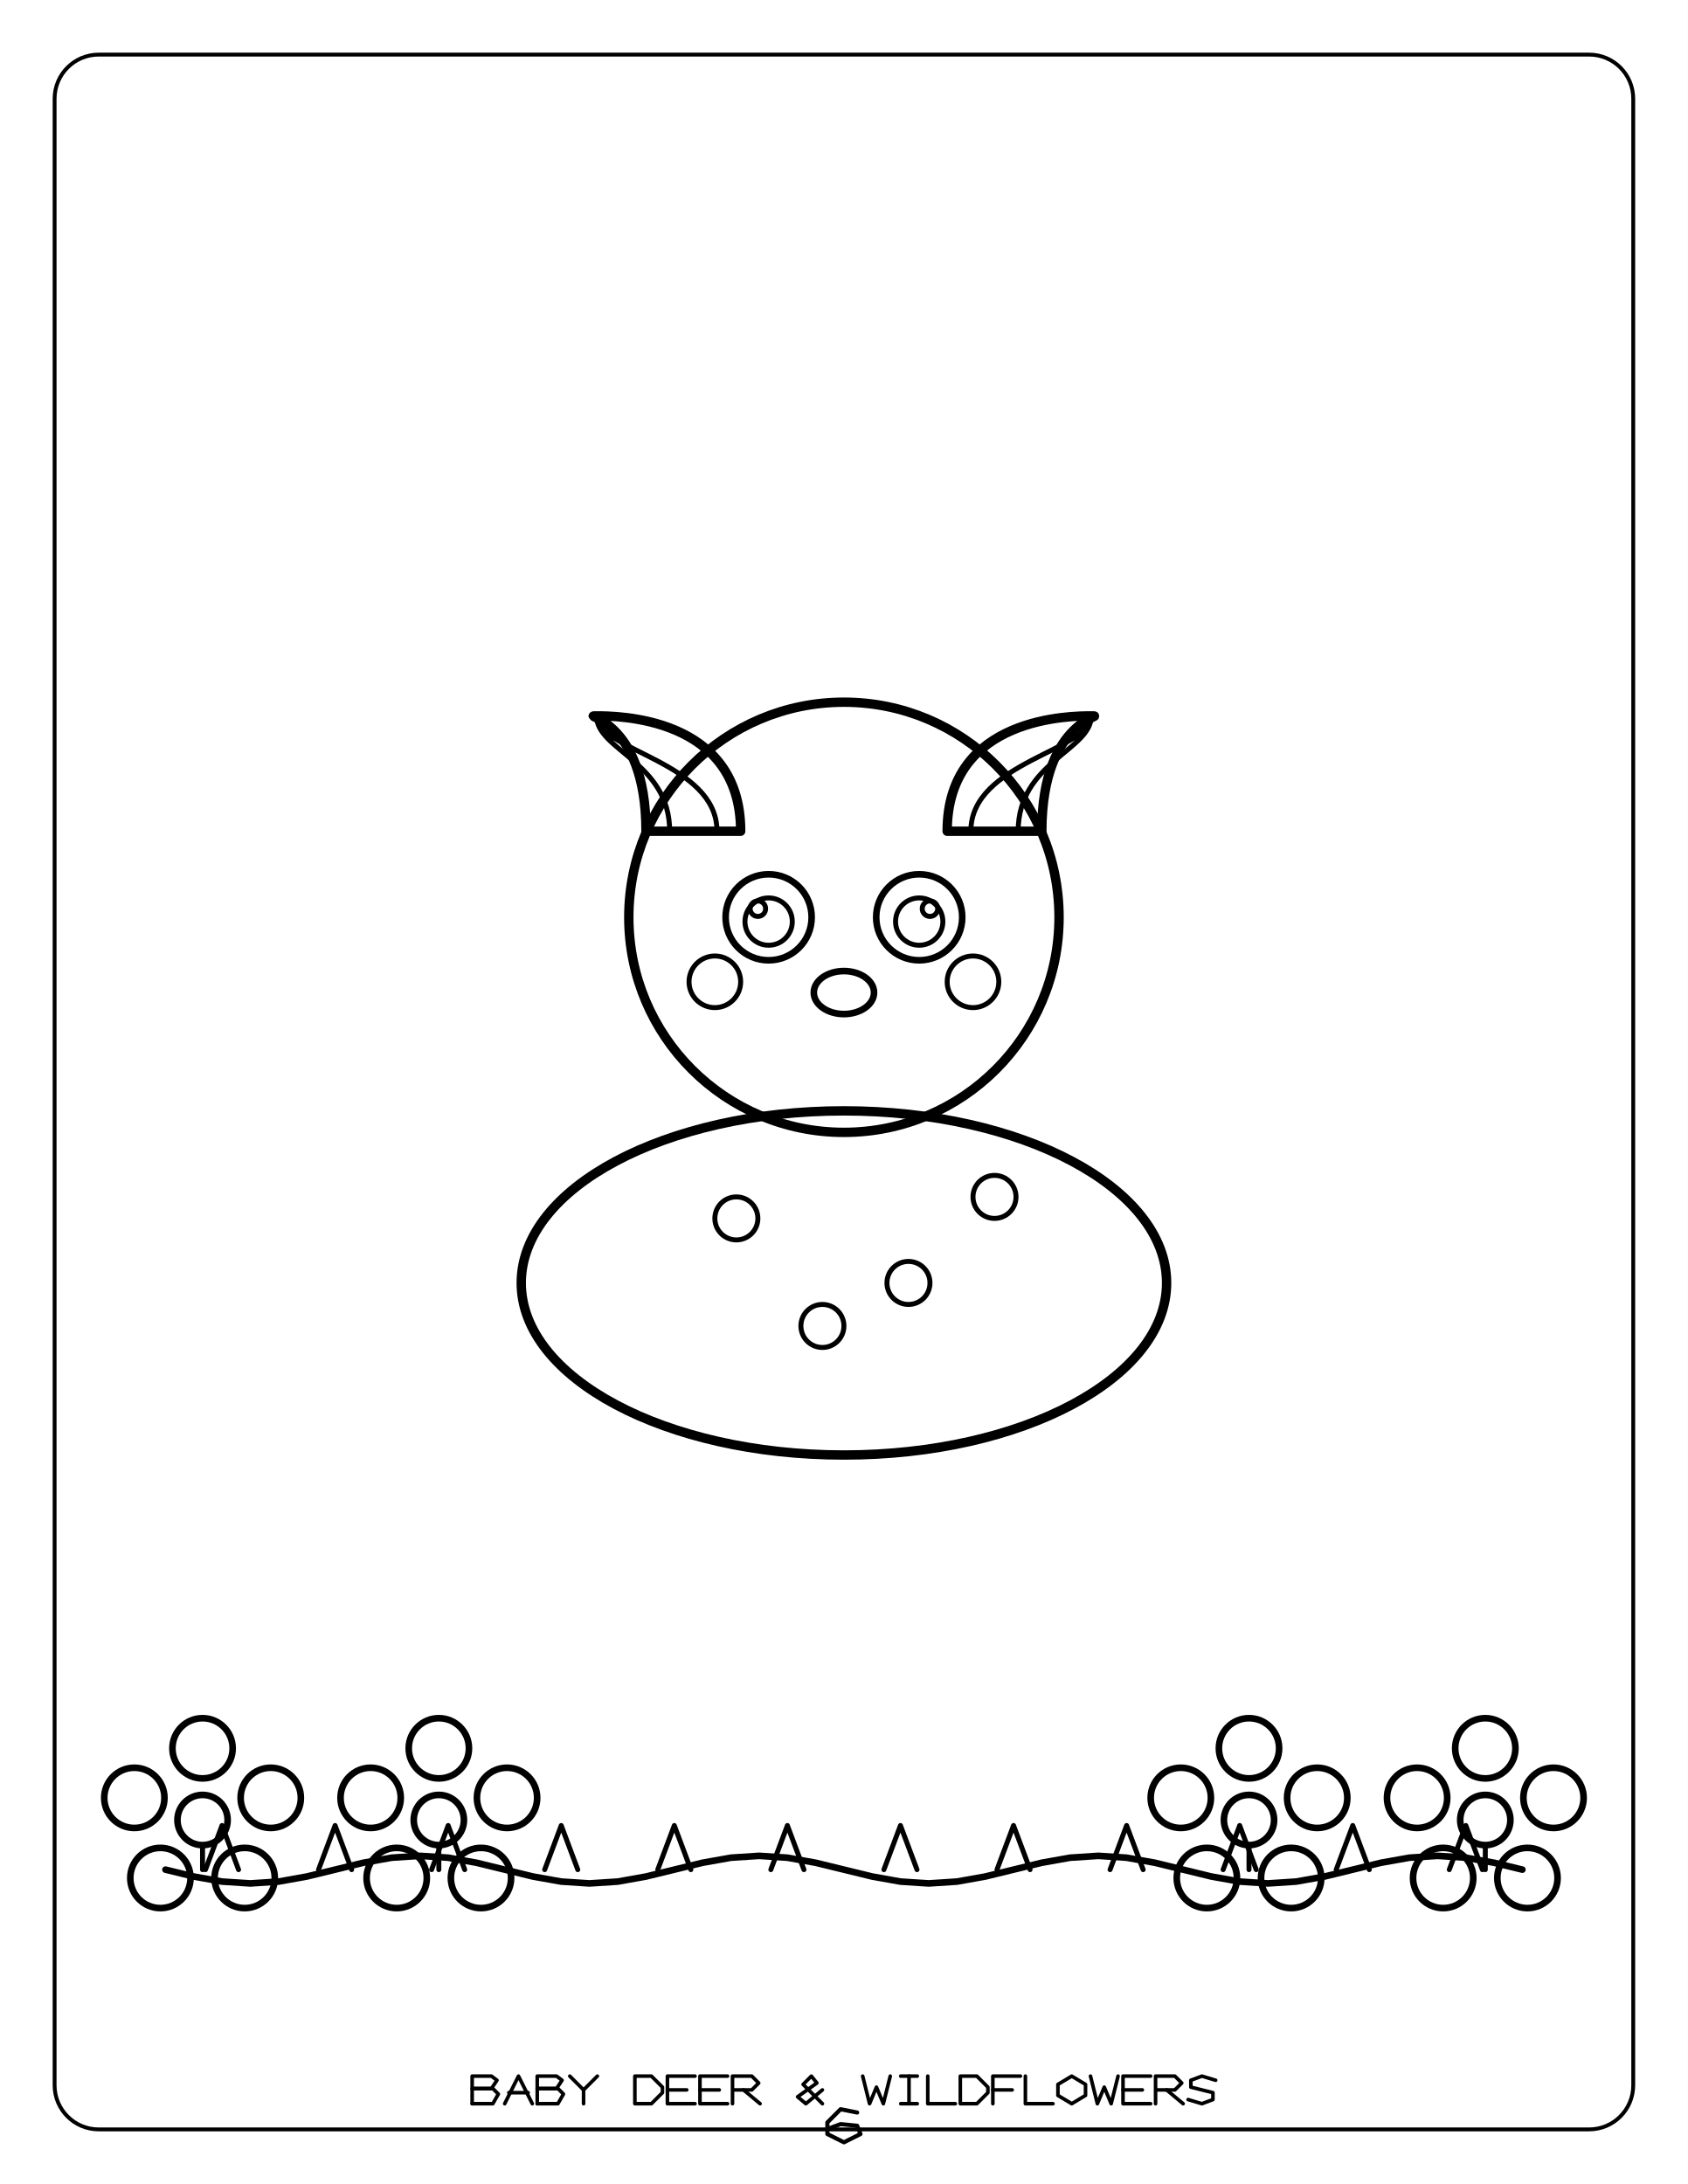
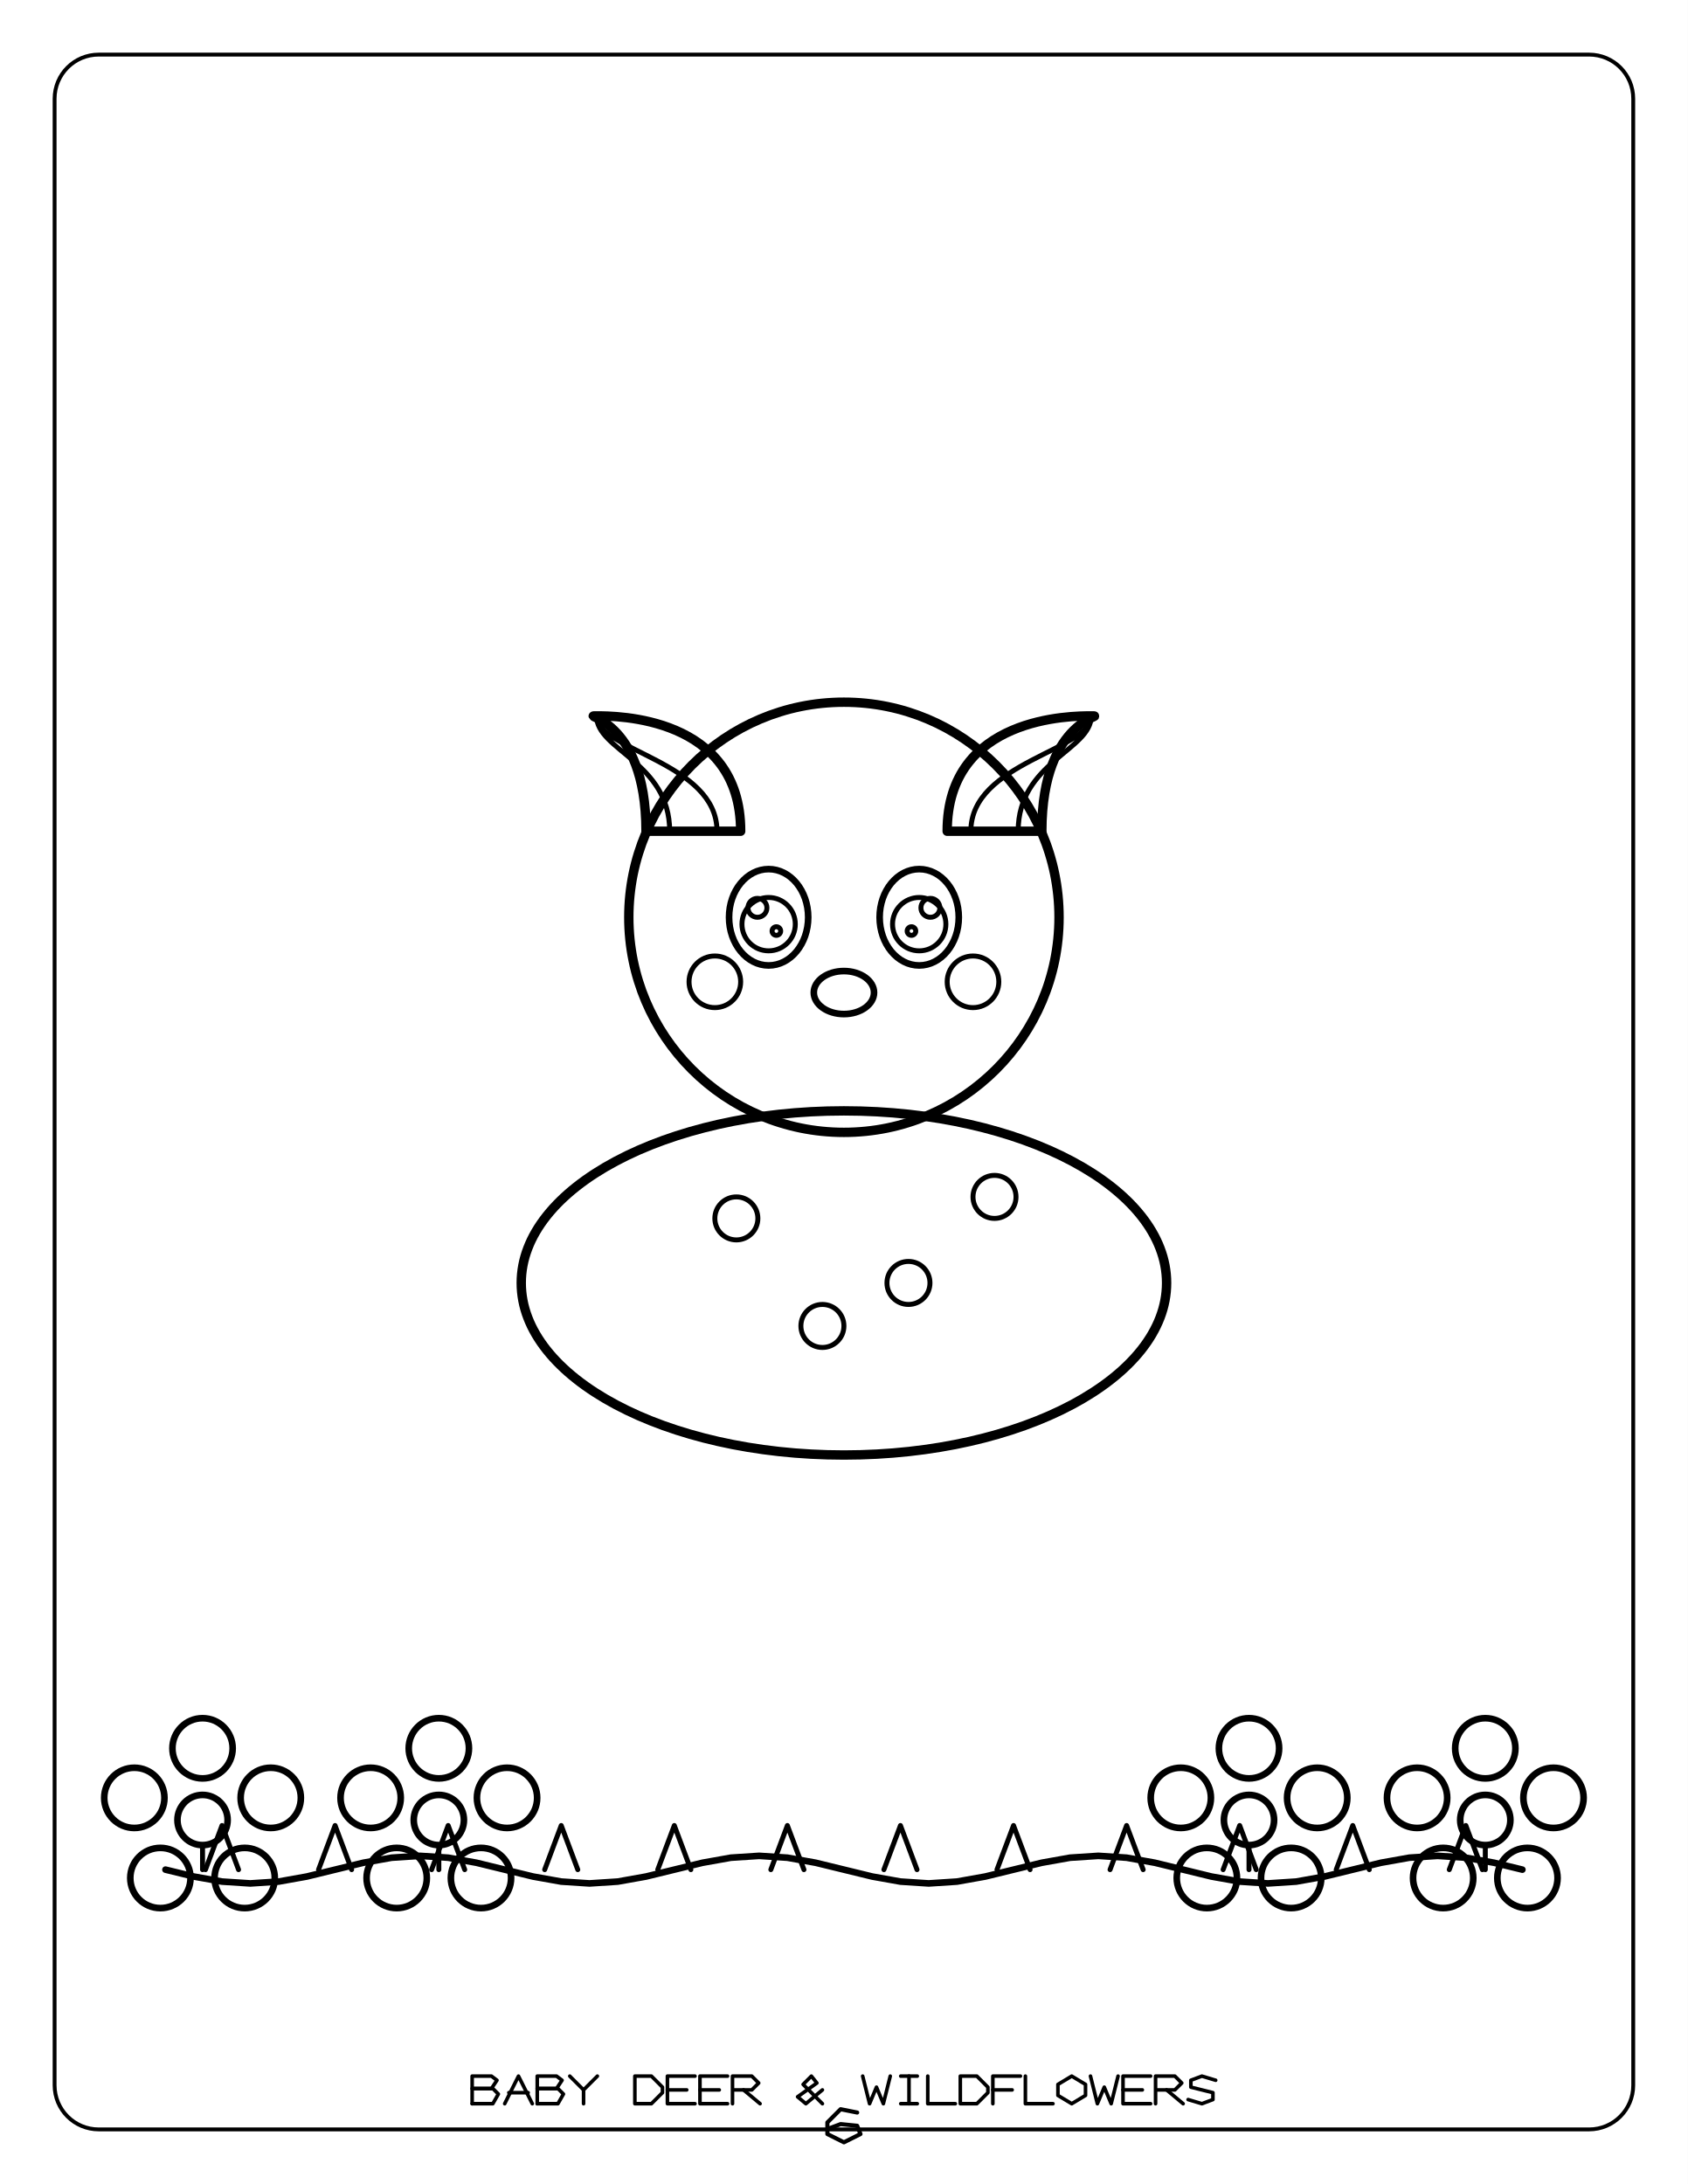
<svg xmlns="http://www.w3.org/2000/svg" width="612" height="792" viewBox="0 0 612 792">
  <rect x="0" y="0" width="612" height="792" fill="white" />
  <path d="M 35.8 19.8 L 576.2 19.8 C 585.04 19.8 592.2 26.96 592.2 35.8 L 592.2 756.2 C 592.2 765.04 585.04 772.2 576.2 772.2 L 35.8 772.2 C 26.96 772.2 19.8 765.04 19.8 756.2 L 19.8 35.8 C 19.8 26.96 26.96 19.8 35.8 19.8 Z" fill="none" stroke="black" stroke-width="1.4" stroke-linecap="round" stroke-linejoin="round" />
  <path d="M 423 465.24 C 423 499.7 370.62 527.64 306 527.64 C 241.38 527.64 189 499.7 189 465.24 C 189 430.78 241.38 402.84 306 402.84 C 370.62 402.84 423 430.78 423 465.24 Z" fill="none" stroke="black" stroke-width="3.4" stroke-linecap="round" stroke-linejoin="round" />
  <path d="M 384 332.64 C 384 375.72 349.08 410.64 306 410.64 C 262.92 410.64 228 375.72 228 332.64 C 228 289.56 262.92 254.64 306 254.64 C 349.08 254.64 384 289.56 384 332.64 Z" fill="none" stroke="black" stroke-width="3.4" stroke-linecap="round" stroke-linejoin="round" />
  <path d="M 234.24 301.44 C 234.24 259.61 209.44 259.61 216.3 259.61 C 223.17 259.61 268.56 259.61 268.56 301.44 Z" fill="none" stroke="black" stroke-width="3.4" stroke-linecap="round" stroke-linejoin="round" />
  <path d="M 242.82 301.44 C 242.82 276.34 216.3 272.16 216.3 259.61 C 216.3 272.16 259.98 276.34 259.98 301.44" fill="none" stroke="black" stroke-width="1.8" stroke-linecap="round" stroke-linejoin="round" />
  <path d="M 343.44 301.44 C 343.44 259.61 388.83 259.61 395.7 259.61 C 402.56 259.61 377.76 259.61 377.76 301.44 Z" fill="none" stroke="black" stroke-width="3.4" stroke-linecap="round" stroke-linejoin="round" />
  <path d="M 352.02 301.44 C 352.02 276.34 395.7 272.16 395.7 259.61 C 395.7 272.16 369.18 276.34 369.18 301.44" fill="none" stroke="black" stroke-width="1.8" stroke-linecap="round" stroke-linejoin="round" />
-   <path d="M 294.3 332.64 C 294.3 341.26 287.32 348.24 278.7 348.24 C 270.08 348.24 263.1 341.26 263.1 332.64 C 263.1 324.02 270.08 317.04 278.7 317.04 C 287.32 317.04 294.3 324.02 294.3 332.64 Z" fill="none" stroke="black" stroke-width="2.4" stroke-linecap="round" stroke-linejoin="round" />
-   <path d="M 287.28 334.2 C 287.28 338.94 283.44 342.78 278.7 342.78 C 273.96 342.78 270.12 338.94 270.12 334.2 C 270.12 329.46 273.96 325.62 278.7 325.62 C 283.44 325.62 287.28 329.46 287.28 334.2 Z" fill="none" stroke="black" stroke-width="1.8" stroke-linecap="round" stroke-linejoin="round" />
-   <path d="M 277.61 329.52 C 277.61 331.07 276.35 332.33 274.8 332.33 C 273.25 332.33 271.99 331.07 271.99 329.52 C 271.99 327.97 273.25 326.71 274.8 326.71 C 276.35 326.71 277.61 327.97 277.61 329.52 Z" fill="none" stroke="black" stroke-width="1.8" stroke-linecap="round" stroke-linejoin="round" />
-   <path d="M 348.9 332.64 C 348.9 341.26 341.92 348.24 333.3 348.24 C 324.68 348.24 317.7 341.26 317.7 332.64 C 317.7 324.02 324.68 317.04 333.3 317.04 C 341.92 317.04 348.9 324.02 348.9 332.64 Z" fill="none" stroke="black" stroke-width="2.4" stroke-linecap="round" stroke-linejoin="round" />
-   <path d="M 341.88 334.2 C 341.88 338.94 338.04 342.78 333.3 342.78 C 328.56 342.78 324.72 338.94 324.72 334.2 C 324.72 329.46 328.56 325.62 333.3 325.62 C 338.04 325.62 341.88 329.46 341.88 334.2 Z" fill="none" stroke="black" stroke-width="1.8" stroke-linecap="round" stroke-linejoin="round" />
-   <path d="M 340.01 329.52 C 340.01 331.07 338.75 332.33 337.2 332.33 C 335.65 332.33 334.39 331.07 334.39 329.52 C 334.39 327.97 335.65 326.71 337.2 326.71 C 338.75 326.71 340.01 327.97 340.01 329.52 Z" fill="none" stroke="black" stroke-width="1.8" stroke-linecap="round" stroke-linejoin="round" />
+   <path d="M 293.05 332.64 C 293.05 342.29 286.63 350.11 278.7 350.11 C 270.77 350.11 264.35 342.29 264.35 332.64 C 264.35 322.99 270.77 315.17 278.7 315.17 C 286.63 315.17 293.05 322.99 293.05 332.64 Z" fill="none" stroke="black" stroke-width="2.4" stroke-linecap="round" stroke-linejoin="round" />
+   <path d="M 288.37 335.14 C 288.37 340.48 284.04 344.81 278.7 344.81 C 273.36 344.81 269.03 340.48 269.03 335.14 C 269.03 329.79 273.36 325.46 278.7 325.46 C 284.04 325.46 288.37 329.79 288.37 335.14 Z" fill="none" stroke="black" stroke-width="1.8" stroke-linecap="round" stroke-linejoin="round" />
+   <path d="M 278.08 329.21 C 278.08 331.1 276.54 332.64 274.64 332.64 C 272.75 332.64 271.21 331.1 271.21 329.21 C 271.21 327.31 272.75 325.78 274.64 325.78 C 276.54 325.78 278.08 327.31 278.08 329.21 Z" fill="none" stroke="black" stroke-width="1.8" stroke-linecap="round" stroke-linejoin="round" />
+   <path d="M 283.07 337.63 C 283.07 338.49 282.37 339.19 281.51 339.19 C 280.65 339.19 279.95 338.49 279.95 337.63 C 279.95 336.77 280.65 336.07 281.51 336.07 C 282.37 336.07 283.07 336.77 283.07 337.63 Z" fill="none" stroke="black" stroke-width="1.8" stroke-linecap="round" stroke-linejoin="round" />
+   <path d="M 347.65 332.64 C 347.65 342.29 341.23 350.11 333.3 350.11 C 325.37 350.11 318.95 342.29 318.95 332.64 C 318.95 322.99 325.37 315.17 333.3 315.17 C 341.23 315.17 347.65 322.99 347.65 332.64 Z" fill="none" stroke="black" stroke-width="2.4" stroke-linecap="round" stroke-linejoin="round" />
+   <path d="M 342.97 335.14 C 342.97 340.48 338.64 344.81 333.3 344.81 C 327.96 344.81 323.63 340.48 323.63 335.14 C 323.63 329.79 327.96 325.46 333.3 325.46 C 338.64 325.46 342.97 329.79 342.97 335.14 Z" fill="none" stroke="black" stroke-width="1.8" stroke-linecap="round" stroke-linejoin="round" />
+   <path d="M 340.79 329.21 C 340.79 331.1 339.25 332.64 337.36 332.64 C 335.46 332.64 333.92 331.1 333.92 329.21 C 333.92 327.31 335.46 325.78 337.36 325.78 C 339.25 325.78 340.79 327.31 340.79 329.21 Z" fill="none" stroke="black" stroke-width="1.8" stroke-linecap="round" stroke-linejoin="round" />
+   <path d="M 332.05 337.63 C 332.05 338.49 331.35 339.19 330.49 339.19 C 329.63 339.19 328.93 338.49 328.93 337.63 C 328.93 336.77 329.63 336.07 330.49 336.07 C 331.35 336.07 332.05 336.77 332.05 337.63 Z" fill="none" stroke="black" stroke-width="1.8" stroke-linecap="round" stroke-linejoin="round" />
  <path d="M 316.92 359.94 C 316.92 364.25 312.03 367.74 306 367.74 C 299.97 367.74 295.08 364.25 295.08 359.94 C 295.08 355.63 299.97 352.14 306 352.14 C 312.03 352.14 316.92 355.63 316.92 359.94 Z" fill="none" stroke="black" stroke-width="2.4" stroke-linecap="round" stroke-linejoin="round" />
  <path d="M 268.56 356.04 C 268.56 361.21 264.37 365.4 259.2 365.4 C 254.03 365.4 249.84 361.21 249.84 356.04 C 249.84 350.87 254.03 346.68 259.2 346.68 C 264.37 346.68 268.56 350.87 268.56 356.04 Z" fill="none" stroke="black" stroke-width="1.8" stroke-linecap="round" stroke-linejoin="round" />
  <path d="M 362.16 356.04 C 362.16 361.21 357.97 365.4 352.8 365.4 C 347.63 365.4 343.44 361.21 343.44 356.04 C 343.44 350.87 347.63 346.68 352.8 346.68 C 357.97 346.68 362.16 350.87 362.16 356.04 Z" fill="none" stroke="black" stroke-width="1.8" stroke-linecap="round" stroke-linejoin="round" />
  <path d="M 274.8 441.84 C 274.8 446.15 271.31 449.64 267 449.64 C 262.69 449.64 259.2 446.15 259.2 441.84 C 259.2 437.53 262.69 434.04 267 434.04 C 271.31 434.04 274.8 437.53 274.8 441.84 Z" fill="none" stroke="black" stroke-width="1.8" stroke-linecap="round" stroke-linejoin="round" />
  <path d="M 337.2 465.24 C 337.2 469.55 333.71 473.04 329.4 473.04 C 325.09 473.04 321.6 469.55 321.6 465.24 C 321.6 460.93 325.09 457.44 329.4 457.44 C 333.71 457.44 337.2 460.93 337.2 465.24 Z" fill="none" stroke="black" stroke-width="1.8" stroke-linecap="round" stroke-linejoin="round" />
  <path d="M 368.4 434.04 C 368.4 438.35 364.91 441.84 360.6 441.84 C 356.29 441.84 352.8 438.35 352.8 434.04 C 352.8 429.73 356.29 426.24 360.6 426.24 C 364.91 426.24 368.4 429.73 368.4 434.04 Z" fill="none" stroke="black" stroke-width="1.8" stroke-linecap="round" stroke-linejoin="round" />
  <path d="M 306 480.84 C 306 485.15 302.51 488.64 298.2 488.64 C 293.89 488.64 290.4 485.15 290.4 480.84 C 290.4 476.53 293.89 473.04 298.2 473.04 C 302.51 473.04 306 476.53 306 480.84 Z" fill="none" stroke="black" stroke-width="1.8" stroke-linecap="round" stroke-linejoin="round" />
  <path d="M 60 678 L 70.25 680.5 L 80.5 682.33 L 90.75 683 L 101 682.33 L 111.25 680.5 L 121.5 678 L 131.75 675.5 L 142 673.67 L 152.25 673 L 162.5 673.67 L 172.75 675.5 L 183 678 L 193.25 680.5 L 203.5 682.33 L 213.75 683 L 224 682.33 L 234.25 680.5 L 244.5 678 L 254.75 675.5 L 265 673.67 L 275.25 673 L 285.5 673.67 L 295.75 675.5 L 306 678 L 316.25 680.5 L 326.5 682.33 L 336.75 683 L 347 682.33 L 357.25 680.5 L 367.5 678 L 377.75 675.5 L 388 673.67 L 398.25 673 L 408.5 673.67 L 418.75 675.5 L 429 678 L 439.25 680.5 L 449.5 682.33 L 459.75 683 L 470 682.33 L 480.25 680.5 L 490.5 678 L 500.75 675.5 L 511 673.67 L 521.25 673 L 531.5 673.67 L 541.75 675.5 L 552 678" fill="none" stroke="black" stroke-width="2.4" stroke-linecap="round" stroke-linejoin="round" />
  <path d="M 82.54 660 C 82.54 665.03 78.47 669.1 73.44 669.1 C 68.41 669.1 64.34 665.03 64.34 660 C 64.34 654.97 68.41 650.9 73.44 650.9 C 78.47 650.9 82.54 654.97 82.54 660 Z" fill="none" stroke="black" stroke-width="2.4" stroke-linecap="round" stroke-linejoin="round" />
  <path d="M 84.36 634 C 84.36 640.03 79.47 644.92 73.44 644.92 C 67.41 644.92 62.52 640.03 62.52 634 C 62.52 627.97 67.41 623.08 73.44 623.08 C 79.47 623.08 84.36 627.97 84.36 634 Z" fill="none" stroke="black" stroke-width="2.4" stroke-linecap="round" stroke-linejoin="round" />
  <path d="M 109.09 651.97 C 109.09 658 104.2 662.89 98.17 662.89 C 92.14 662.89 87.25 658 87.25 651.97 C 87.25 645.93 92.14 641.05 98.17 641.05 C 104.2 641.05 109.09 645.93 109.09 651.97 Z" fill="none" stroke="black" stroke-width="2.4" stroke-linecap="round" stroke-linejoin="round" />
  <path d="M 99.64 681.03 C 99.64 687.07 94.75 691.95 88.72 691.95 C 82.69 691.95 77.8 687.07 77.8 681.03 C 77.8 675 82.69 670.11 88.72 670.11 C 94.75 670.11 99.64 675 99.64 681.03 Z" fill="none" stroke="black" stroke-width="2.4" stroke-linecap="round" stroke-linejoin="round" />
  <path d="M 69.08 681.03 C 69.08 687.07 64.19 691.95 58.16 691.95 C 52.13 691.95 47.24 687.07 47.24 681.03 C 47.24 675 52.13 670.11 58.16 670.11 C 64.19 670.11 69.08 675 69.08 681.03 Z" fill="none" stroke="black" stroke-width="2.4" stroke-linecap="round" stroke-linejoin="round" />
  <path d="M 59.63 651.97 C 59.63 658 54.74 662.89 48.71 662.89 C 42.68 662.89 37.79 658 37.79 651.97 C 37.79 645.93 42.68 641.05 48.71 641.05 C 54.74 641.05 59.63 645.93 59.63 651.97 Z" fill="none" stroke="black" stroke-width="2.4" stroke-linecap="round" stroke-linejoin="round" />
  <path d="M 73.44 669.1 L 73.44 678" fill="none" stroke="black" stroke-width="1.8" stroke-linecap="round" stroke-linejoin="round" />
  <path d="M 168.22 660 C 168.22 665.03 164.15 669.1 159.12 669.1 C 154.09 669.1 150.02 665.03 150.02 660 C 150.02 654.97 154.09 650.9 159.12 650.9 C 164.15 650.9 168.22 654.97 168.22 660 Z" fill="none" stroke="black" stroke-width="2.4" stroke-linecap="round" stroke-linejoin="round" />
  <path d="M 170.04 634 C 170.04 640.03 165.15 644.92 159.12 644.92 C 153.09 644.92 148.2 640.03 148.2 634 C 148.2 627.97 153.09 623.08 159.12 623.08 C 165.15 623.08 170.04 627.97 170.04 634 Z" fill="none" stroke="black" stroke-width="2.4" stroke-linecap="round" stroke-linejoin="round" />
  <path d="M 194.77 651.97 C 194.77 658 189.88 662.89 183.85 662.89 C 177.82 662.89 172.93 658 172.93 651.97 C 172.93 645.93 177.82 641.05 183.85 641.05 C 189.88 641.05 194.77 645.93 194.77 651.97 Z" fill="none" stroke="black" stroke-width="2.4" stroke-linecap="round" stroke-linejoin="round" />
  <path d="M 185.32 681.03 C 185.32 687.07 180.43 691.95 174.4 691.95 C 168.37 691.95 163.48 687.07 163.48 681.03 C 163.48 675 168.37 670.11 174.4 670.11 C 180.43 670.11 185.32 675 185.32 681.03 Z" fill="none" stroke="black" stroke-width="2.4" stroke-linecap="round" stroke-linejoin="round" />
  <path d="M 154.76 681.03 C 154.76 687.07 149.87 691.95 143.84 691.95 C 137.81 691.95 132.92 687.07 132.92 681.03 C 132.92 675 137.81 670.11 143.84 670.11 C 149.87 670.11 154.76 675 154.76 681.03 Z" fill="none" stroke="black" stroke-width="2.4" stroke-linecap="round" stroke-linejoin="round" />
  <path d="M 145.31 651.97 C 145.31 658 140.42 662.89 134.39 662.89 C 128.36 662.89 123.47 658 123.47 651.97 C 123.47 645.93 128.36 641.05 134.39 641.05 C 140.42 641.05 145.31 645.93 145.31 651.97 Z" fill="none" stroke="black" stroke-width="2.4" stroke-linecap="round" stroke-linejoin="round" />
  <path d="M 159.12 669.1 L 159.12 678" fill="none" stroke="black" stroke-width="1.8" stroke-linecap="round" stroke-linejoin="round" />
  <path d="M 461.98 660 C 461.98 665.03 457.91 669.1 452.88 669.1 C 447.85 669.1 443.78 665.03 443.78 660 C 443.78 654.97 447.85 650.9 452.88 650.9 C 457.91 650.9 461.98 654.97 461.98 660 Z" fill="none" stroke="black" stroke-width="2.4" stroke-linecap="round" stroke-linejoin="round" />
  <path d="M 463.8 634 C 463.8 640.03 458.91 644.92 452.88 644.92 C 446.85 644.92 441.96 640.03 441.96 634 C 441.96 627.97 446.85 623.08 452.88 623.08 C 458.91 623.08 463.8 627.97 463.8 634 Z" fill="none" stroke="black" stroke-width="2.4" stroke-linecap="round" stroke-linejoin="round" />
  <path d="M 488.53 651.97 C 488.53 658 483.64 662.89 477.61 662.89 C 471.58 662.89 466.69 658 466.69 651.97 C 466.69 645.93 471.58 641.05 477.61 641.05 C 483.64 641.05 488.53 645.93 488.53 651.97 Z" fill="none" stroke="black" stroke-width="2.4" stroke-linecap="round" stroke-linejoin="round" />
  <path d="M 479.08 681.03 C 479.08 687.07 474.19 691.95 468.16 691.95 C 462.13 691.95 457.24 687.07 457.24 681.03 C 457.24 675 462.13 670.11 468.16 670.11 C 474.19 670.11 479.08 675 479.08 681.03 Z" fill="none" stroke="black" stroke-width="2.4" stroke-linecap="round" stroke-linejoin="round" />
  <path d="M 448.52 681.03 C 448.52 687.07 443.63 691.95 437.6 691.95 C 431.57 691.95 426.68 687.07 426.68 681.03 C 426.68 675 431.57 670.11 437.6 670.11 C 443.63 670.11 448.52 675 448.52 681.03 Z" fill="none" stroke="black" stroke-width="2.4" stroke-linecap="round" stroke-linejoin="round" />
  <path d="M 439.07 651.97 C 439.07 658 434.18 662.89 428.15 662.89 C 422.12 662.89 417.23 658 417.23 651.97 C 417.23 645.93 422.12 641.05 428.15 641.05 C 434.18 641.05 439.07 645.93 439.07 651.97 Z" fill="none" stroke="black" stroke-width="2.4" stroke-linecap="round" stroke-linejoin="round" />
  <path d="M 452.88 669.1 L 452.88 678" fill="none" stroke="black" stroke-width="1.8" stroke-linecap="round" stroke-linejoin="round" />
  <path d="M 547.66 660 C 547.66 665.03 543.59 669.1 538.56 669.1 C 533.53 669.1 529.46 665.03 529.46 660 C 529.46 654.97 533.53 650.9 538.56 650.9 C 543.59 650.9 547.66 654.97 547.66 660 Z" fill="none" stroke="black" stroke-width="2.4" stroke-linecap="round" stroke-linejoin="round" />
  <path d="M 549.48 634 C 549.48 640.03 544.59 644.92 538.56 644.92 C 532.53 644.92 527.64 640.03 527.64 634 C 527.64 627.97 532.53 623.08 538.56 623.08 C 544.59 623.08 549.48 627.97 549.48 634 Z" fill="none" stroke="black" stroke-width="2.4" stroke-linecap="round" stroke-linejoin="round" />
  <path d="M 574.21 651.97 C 574.21 658 569.32 662.89 563.29 662.89 C 557.26 662.89 552.37 658 552.37 651.97 C 552.37 645.93 557.26 641.05 563.29 641.05 C 569.32 641.05 574.21 645.93 574.21 651.97 Z" fill="none" stroke="black" stroke-width="2.4" stroke-linecap="round" stroke-linejoin="round" />
  <path d="M 564.76 681.03 C 564.76 687.07 559.87 691.95 553.84 691.95 C 547.81 691.95 542.92 687.07 542.92 681.03 C 542.92 675 547.81 670.11 553.84 670.11 C 559.87 670.11 564.76 675 564.76 681.03 Z" fill="none" stroke="black" stroke-width="2.4" stroke-linecap="round" stroke-linejoin="round" />
  <path d="M 534.2 681.03 C 534.2 687.07 529.31 691.95 523.28 691.95 C 517.25 691.95 512.36 687.07 512.36 681.03 C 512.36 675 517.25 670.11 523.28 670.11 C 529.31 670.11 534.2 675 534.2 681.03 Z" fill="none" stroke="black" stroke-width="2.4" stroke-linecap="round" stroke-linejoin="round" />
  <path d="M 524.75 651.97 C 524.75 658 519.86 662.89 513.83 662.89 C 507.8 662.89 502.91 658 502.91 651.97 C 502.91 645.93 507.8 641.05 513.83 641.05 C 519.86 641.05 524.75 645.93 524.75 651.97 Z" fill="none" stroke="black" stroke-width="2.4" stroke-linecap="round" stroke-linejoin="round" />
  <path d="M 538.56 669.1 L 538.56 678" fill="none" stroke="black" stroke-width="1.8" stroke-linecap="round" stroke-linejoin="round" />
  <path d="M 74.5 678 L 80.5 662 L 86.5 678" fill="none" stroke="black" stroke-width="1.8" stroke-linecap="round" stroke-linejoin="round" />
  <path d="M 115.5 678 L 121.5 662 L 127.5 678" fill="none" stroke="black" stroke-width="1.8" stroke-linecap="round" stroke-linejoin="round" />
  <path d="M 156.5 678 L 162.5 662 L 168.5 678" fill="none" stroke="black" stroke-width="1.8" stroke-linecap="round" stroke-linejoin="round" />
  <path d="M 197.5 678 L 203.5 662 L 209.5 678" fill="none" stroke="black" stroke-width="1.8" stroke-linecap="round" stroke-linejoin="round" />
  <path d="M 238.5 678 L 244.5 662 L 250.5 678" fill="none" stroke="black" stroke-width="1.8" stroke-linecap="round" stroke-linejoin="round" />
  <path d="M 279.5 678 L 285.5 662 L 291.5 678" fill="none" stroke="black" stroke-width="1.8" stroke-linecap="round" stroke-linejoin="round" />
  <path d="M 320.5 678 L 326.5 662 L 332.5 678" fill="none" stroke="black" stroke-width="1.8" stroke-linecap="round" stroke-linejoin="round" />
  <path d="M 361.5 678 L 367.5 662 L 373.5 678" fill="none" stroke="black" stroke-width="1.8" stroke-linecap="round" stroke-linejoin="round" />
  <path d="M 402.5 678 L 408.5 662 L 414.5 678" fill="none" stroke="black" stroke-width="1.8" stroke-linecap="round" stroke-linejoin="round" />
  <path d="M 443.5 678 L 449.5 662 L 455.5 678" fill="none" stroke="black" stroke-width="1.8" stroke-linecap="round" stroke-linejoin="round" />
  <path d="M 484.5 678 L 490.5 662 L 496.5 678" fill="none" stroke="black" stroke-width="1.8" stroke-linecap="round" stroke-linejoin="round" />
  <path d="M 525.5 678 L 531.5 662 L 537.5 678" fill="none" stroke="black" stroke-width="1.8" stroke-linecap="round" stroke-linejoin="round" />
  <path d="M 171.2 762.88 L 171.2 752.88 L 178.2 752.88 L 180.2 754.38 L 178.2 757.38 L 171.2 757.38" fill="none" stroke="black" stroke-width="1.3" stroke-linecap="round" stroke-linejoin="round" />
  <path d="M 171.2 757.38 L 178.7 757.38 L 180.7 759.38 L 178.7 762.88 L 171.2 762.88" fill="none" stroke="black" stroke-width="1.3" stroke-linecap="round" stroke-linejoin="round" />
  <path d="M 183 762.88 L 188 752.88 L 193 762.88" fill="none" stroke="black" stroke-width="1.3" stroke-linecap="round" stroke-linejoin="round" />
  <path d="M 184.5 758.88 L 191.5 758.88" fill="none" stroke="black" stroke-width="1.3" stroke-linecap="round" stroke-linejoin="round" />
  <path d="M 194.8 762.88 L 194.8 752.88 L 201.8 752.88 L 203.8 754.38 L 201.8 757.38 L 194.8 757.38" fill="none" stroke="black" stroke-width="1.3" stroke-linecap="round" stroke-linejoin="round" />
  <path d="M 194.8 757.38 L 202.3 757.38 L 204.3 759.38 L 202.3 762.88 L 194.8 762.88" fill="none" stroke="black" stroke-width="1.3" stroke-linecap="round" stroke-linejoin="round" />
  <path d="M 206.6 752.88 L 211.6 757.88 L 216.6 752.88" fill="none" stroke="black" stroke-width="1.3" stroke-linecap="round" stroke-linejoin="round" />
  <path d="M 211.6 757.88 L 211.6 762.88" fill="none" stroke="black" stroke-width="1.3" stroke-linecap="round" stroke-linejoin="round" />
  <path d="M 230.2 762.88 L 230.2 752.88 L 236.2 752.88 L 240.2 756.88 L 240.2 758.88 L 236.2 762.88 L 230.2 762.88" fill="none" stroke="black" stroke-width="1.3" stroke-linecap="round" stroke-linejoin="round" />
  <path d="M 252 752.88 L 242 752.88 L 242 762.88 L 252 762.88" fill="none" stroke="black" stroke-width="1.3" stroke-linecap="round" stroke-linejoin="round" />
  <path d="M 242 757.88 L 249 757.88" fill="none" stroke="black" stroke-width="1.3" stroke-linecap="round" stroke-linejoin="round" />
  <path d="M 263.8 752.88 L 253.8 752.88 L 253.8 762.88 L 263.8 762.88" fill="none" stroke="black" stroke-width="1.3" stroke-linecap="round" stroke-linejoin="round" />
  <path d="M 253.8 757.88 L 260.8 757.88" fill="none" stroke="black" stroke-width="1.3" stroke-linecap="round" stroke-linejoin="round" />
  <path d="M 265.6 762.88 L 265.6 752.88 L 272.6 752.88 L 275.1 755.38 L 272.6 757.88 L 265.6 757.88" fill="none" stroke="black" stroke-width="1.3" stroke-linecap="round" stroke-linejoin="round" />
  <path d="M 269.6 757.88 L 275.6 762.88" fill="none" stroke="black" stroke-width="1.3" stroke-linecap="round" stroke-linejoin="round" />
  <path d="M 298.2 762.88 L 291.2 755.88 L 294.2 752.88 L 296.2 755.38 L 289.2 760.38 L 292.2 762.88 L 298.2 757.88" fill="none" stroke="black" stroke-width="1.3" stroke-linecap="round" stroke-linejoin="round" />
  <path d="M 312.8 752.88 L 315.3 762.88 L 317.8 756.88 L 320.3 762.88 L 322.8 752.88" fill="none" stroke="black" stroke-width="1.3" stroke-linecap="round" stroke-linejoin="round" />
  <path d="M 329.6 762.88 L 329.6 752.88" fill="none" stroke="black" stroke-width="1.3" stroke-linecap="round" stroke-linejoin="round" />
  <path d="M 326.6 752.88 L 332.6 752.88" fill="none" stroke="black" stroke-width="1.3" stroke-linecap="round" stroke-linejoin="round" />
  <path d="M 326.6 762.88 L 332.6 762.88" fill="none" stroke="black" stroke-width="1.3" stroke-linecap="round" stroke-linejoin="round" />
  <path d="M 336.4 752.88 L 336.4 762.88 L 346.4 762.88" fill="none" stroke="black" stroke-width="1.3" stroke-linecap="round" stroke-linejoin="round" />
  <path d="M 348.2 762.88 L 348.2 752.88 L 354.2 752.88 L 358.2 756.88 L 358.2 758.88 L 354.2 762.88 L 348.2 762.88" fill="none" stroke="black" stroke-width="1.3" stroke-linecap="round" stroke-linejoin="round" />
  <path d="M 370 752.88 L 360 752.88 L 360 762.88" fill="none" stroke="black" stroke-width="1.3" stroke-linecap="round" stroke-linejoin="round" />
  <path d="M 360 757.88 L 367 757.88" fill="none" stroke="black" stroke-width="1.3" stroke-linecap="round" stroke-linejoin="round" />
  <path d="M 371.8 752.88 L 371.8 762.88 L 381.8 762.88" fill="none" stroke="black" stroke-width="1.3" stroke-linecap="round" stroke-linejoin="round" />
  <path d="M 388.6 752.88 L 383.6 755.88 L 383.6 759.88 L 388.6 762.88 L 393.6 759.88 L 393.6 755.88 L 388.6 752.88" fill="none" stroke="black" stroke-width="1.3" stroke-linecap="round" stroke-linejoin="round" />
  <path d="M 395.4 752.88 L 397.9 762.88 L 400.4 756.88 L 402.9 762.88 L 405.4 752.88" fill="none" stroke="black" stroke-width="1.3" stroke-linecap="round" stroke-linejoin="round" />
  <path d="M 417.2 752.88 L 407.2 752.88 L 407.2 762.88 L 417.2 762.88" fill="none" stroke="black" stroke-width="1.3" stroke-linecap="round" stroke-linejoin="round" />
  <path d="M 407.2 757.88 L 414.2 757.88" fill="none" stroke="black" stroke-width="1.3" stroke-linecap="round" stroke-linejoin="round" />
  <path d="M 419 762.88 L 419 752.88 L 426 752.88 L 428.5 755.38 L 426 757.88 L 419 757.88" fill="none" stroke="black" stroke-width="1.3" stroke-linecap="round" stroke-linejoin="round" />
  <path d="M 423 757.88 L 429 762.88" fill="none" stroke="black" stroke-width="1.3" stroke-linecap="round" stroke-linejoin="round" />
  <path d="M 440.8 754.38 L 435.8 752.88 L 431.8 754.38 L 431.8 756.88 L 439.8 758.88 L 439.8 761.38 L 435.8 762.88 L 430.8 761.38" fill="none" stroke="black" stroke-width="1.3" stroke-linecap="round" stroke-linejoin="round" />
  <path d="M 310.8 766.08 L 304.8 764.88 L 300 769.68 L 300 773.88 L 306 776.88 L 312 773.88 L 310.8 770.88 L 304.8 770.28 L 300 772.08" fill="none" stroke="black" stroke-width="1.5" stroke-linecap="round" stroke-linejoin="round" />
</svg>
